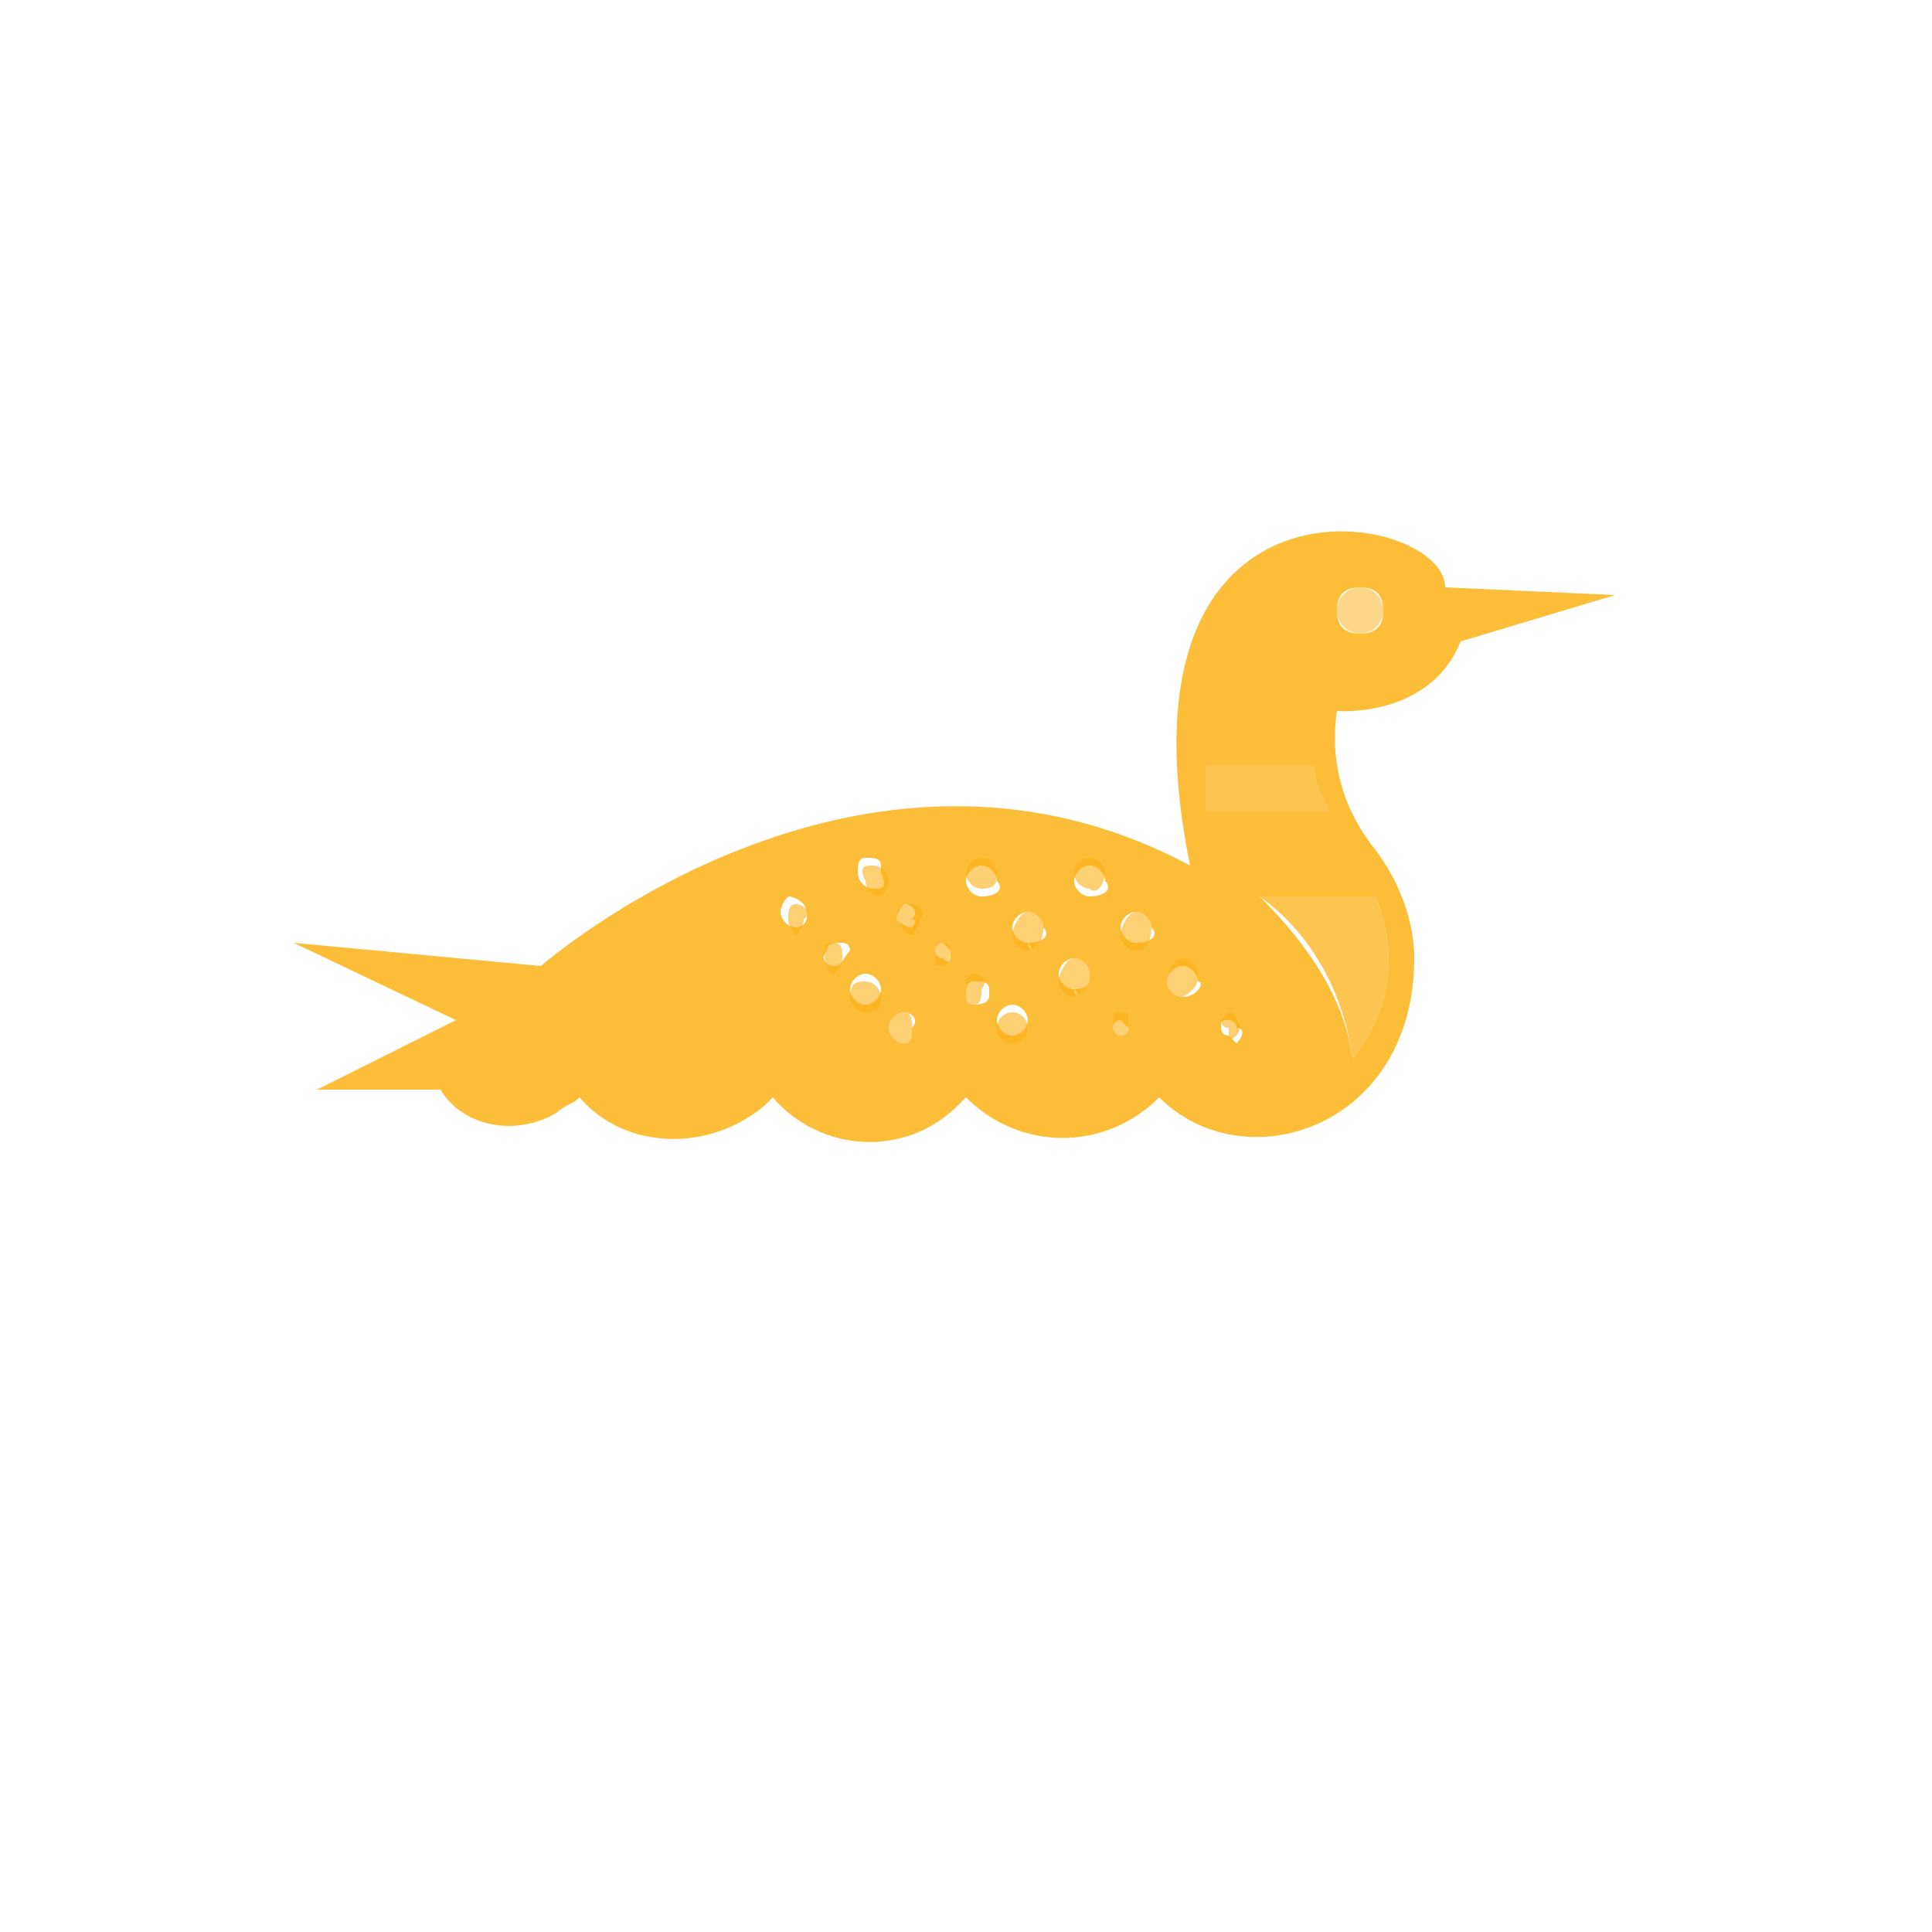
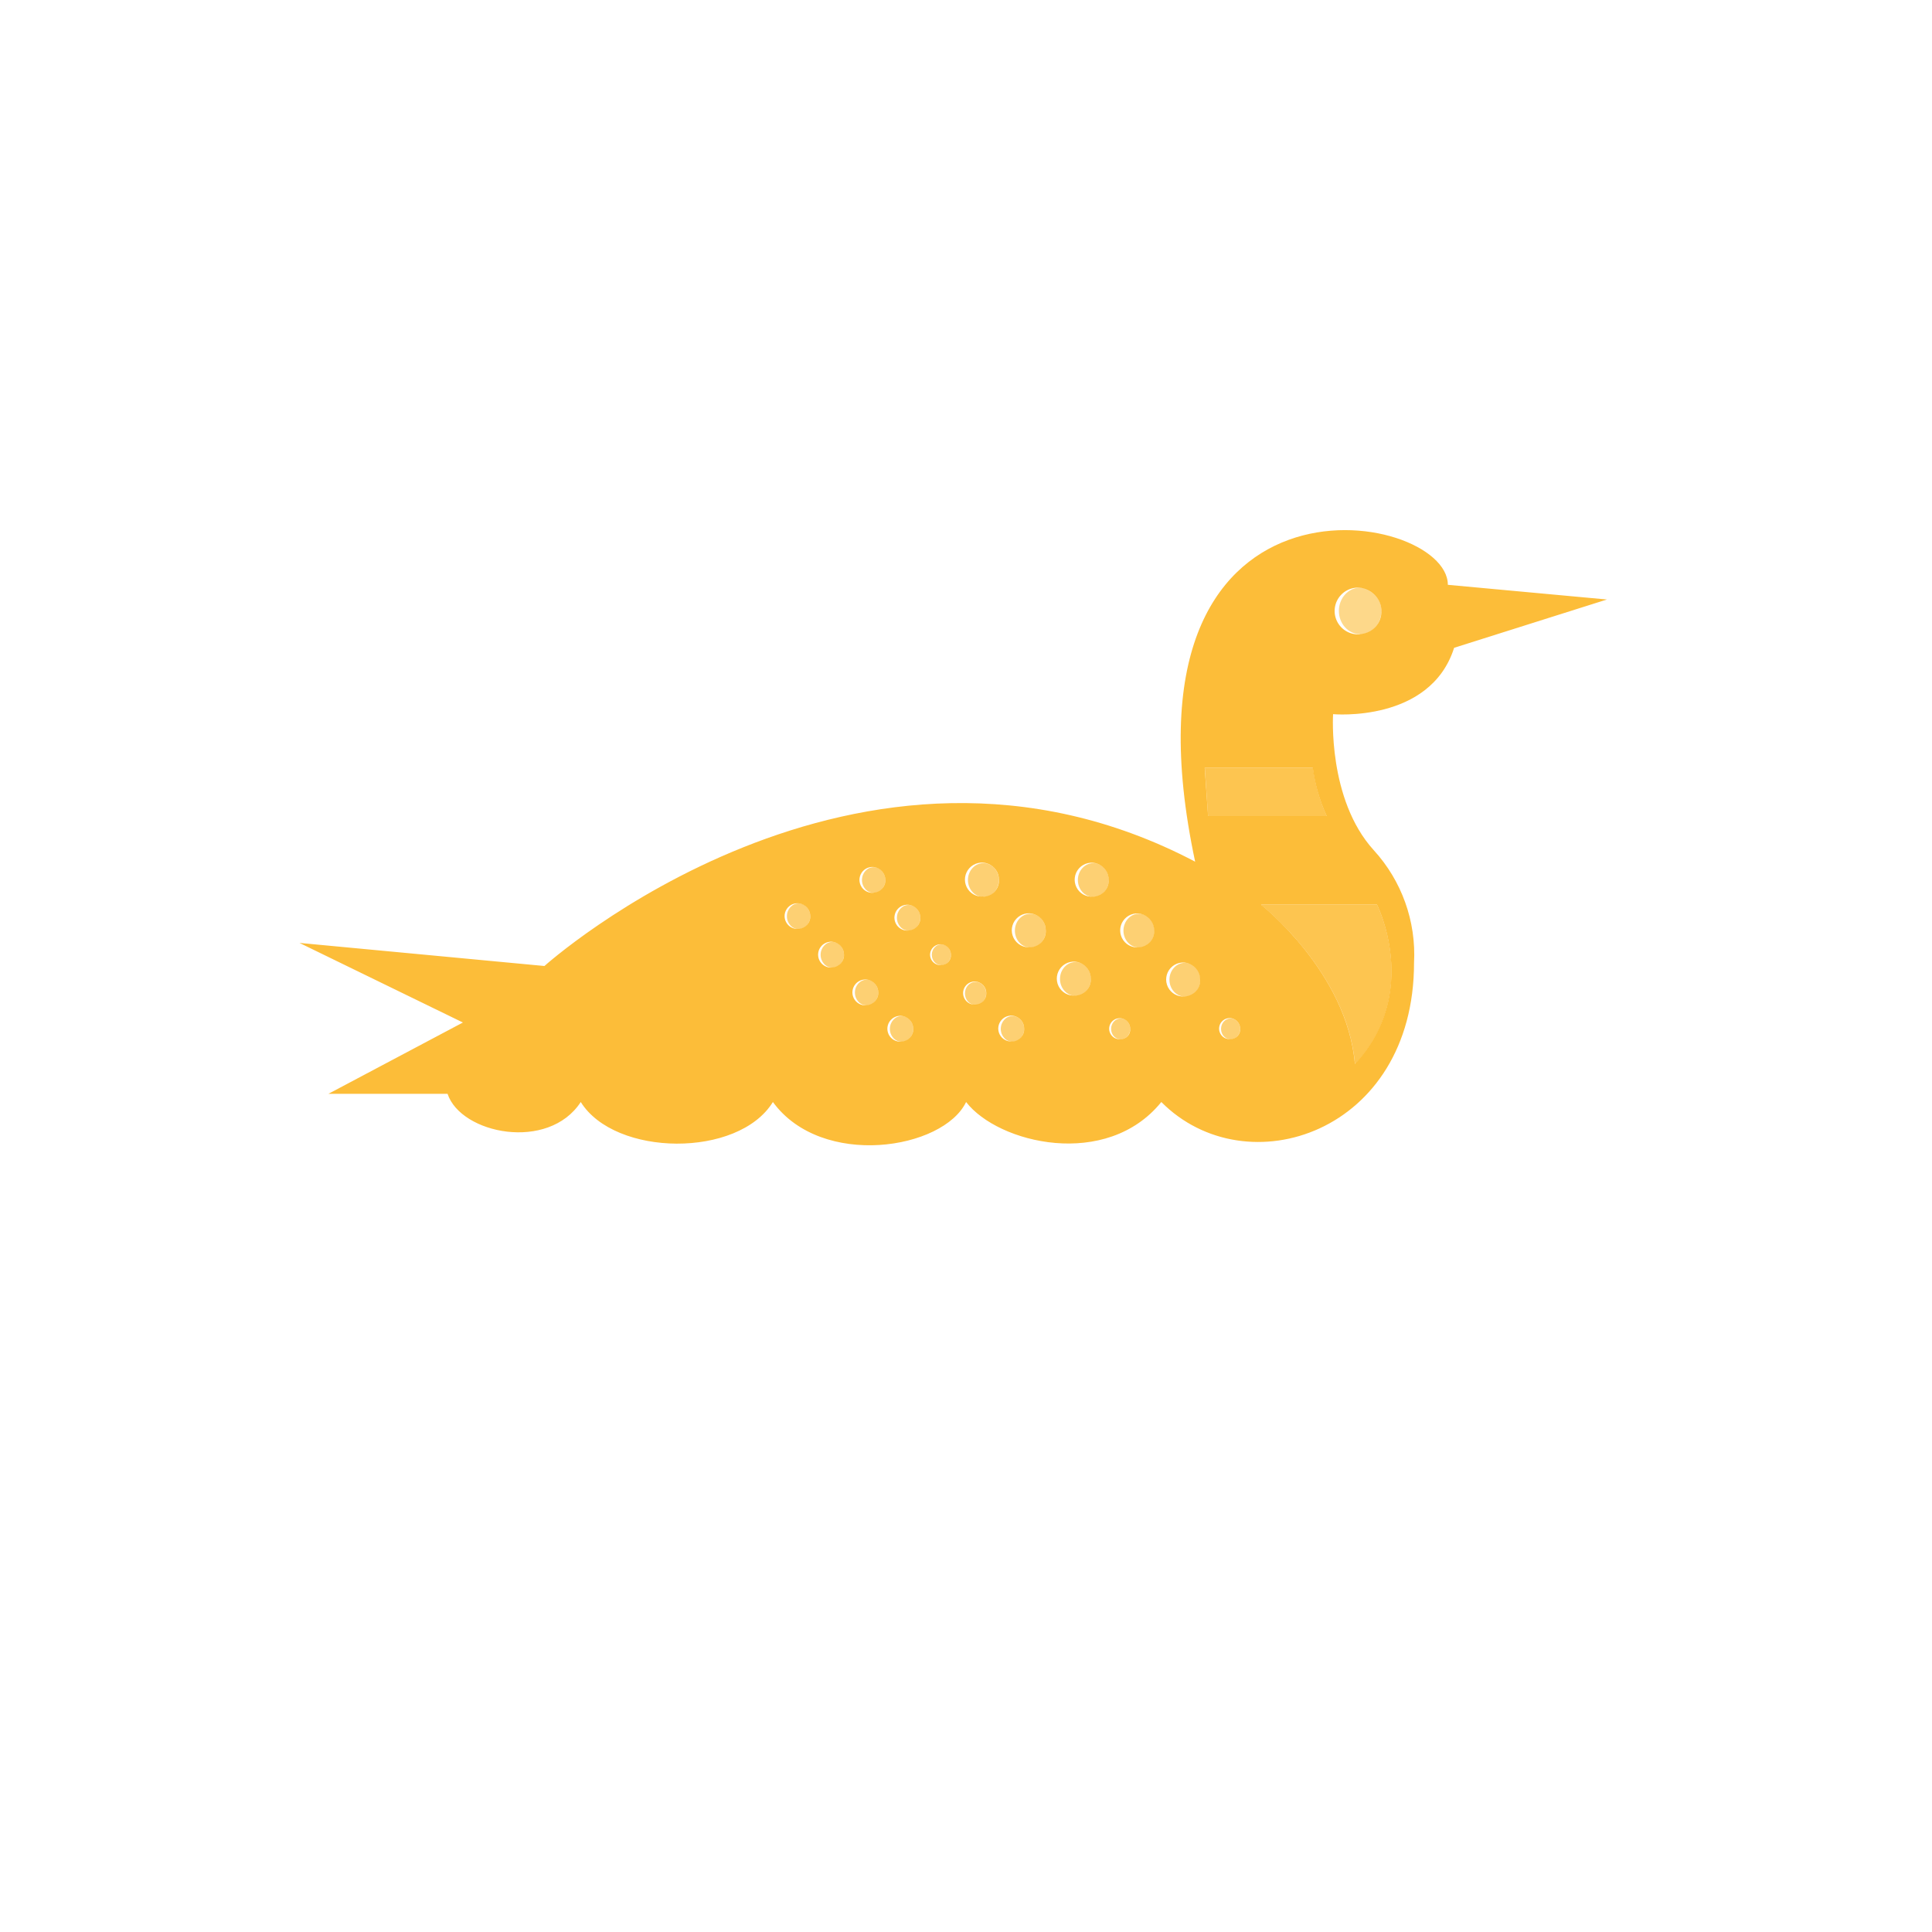
- <svg xmlns="http://www.w3.org/2000/svg" version="1.1" id="Layer_1" x="0px" y="0px" viewBox="0 0 25 25" enable-background="new 0 0 25 25" xml:space="preserve">
-   <ellipse opacity="0.5" fill="#FCB116" enable-background="new    " cx="17.6" cy="7.9" rx="0.3" ry="0.3" />
-   <path opacity="0.6" fill="#FCB116" enable-background="new    " d="M11.7,13.1c0.1,0,0.1,0.1,0.1,0.2c0,0.1,0,0.2-0.1,0.2l0,0  c-0.1,0-0.2-0.1-0.2-0.2S11.6,13.1,11.7,13.1z" />
-   <path opacity="0.75" fill="#FCB116" enable-background="new    " d="M15.6,9.9l0,0.6h1.6c-0.1-0.2-0.2-0.4-0.2-0.6H15.6z" />
-   <path opacity="0.75" fill="#FCB116" enable-background="new    " d="M16.3,11.6h1.5c0.3,0.7,0.2,1.5-0.3,2.1  C17.4,12.9,17,12.1,16.3,11.6z" />
-   <path opacity="0.6" fill="#FCB116" enable-background="new    " d="M11.2,12.7c0.1,0,0.2,0.1,0.2,0.2c0,0.1,0,0.2-0.2,0.2l0,0  c-0.1,0-0.2-0.1-0.2-0.2C11,12.7,11.1,12.7,11.2,12.7z" />
-   <path opacity="0.6" fill="#FCB116" enable-background="new    " d="M10.8,12.2c0.1,0,0.1,0.1,0.1,0.2c0,0.1-0.1,0.2-0.1,0.2l0,0  c-0.1,0-0.1-0.1-0.1-0.1C10.6,12.2,10.7,12.2,10.8,12.2z" />
-   <path opacity="0.6" fill="#FCB116" enable-background="new    " d="M10.3,11.7c0.1,0,0.2,0.1,0.1,0.2c0,0.1-0.1,0.2-0.1,0.2  s-0.1-0.1-0.1-0.2S10.2,11.7,10.3,11.7z" />
-   <path opacity="0.6" fill="#FCB116" enable-background="new    " d="M11.8,11.7c0.1,0,0.2,0.1,0.1,0.2c0,0.1-0.1,0.2-0.1,0.2  c-0.1,0-0.1-0.1-0.2-0.2C11.6,11.7,11.7,11.7,11.8,11.7z" />
-   <path opacity="0.6" fill="#FCB116" enable-background="new    " d="M11.3,11.2c0.1,0,0.2,0.1,0.2,0.2c0,0.1-0.1,0.2-0.1,0.2l0,0  c-0.1,0-0.2-0.1-0.2-0.2C11.1,11.2,11.2,11.2,11.3,11.2z" />
-   <ellipse opacity="0.6" fill="#FCB116" enable-background="new    " cx="13.1" cy="13.3" rx="0.2" ry="0.2" />
-   <path opacity="0.6" fill="#FCB116" enable-background="new    " d="M12.6,12.6c0.1,0,0.2,0.1,0.1,0.2c0,0.1,0,0.2-0.1,0.2v0  c-0.1,0-0.1-0.1-0.1-0.1C12.5,12.7,12.5,12.6,12.6,12.6z" />
-   <path opacity="0.6" fill="#FCB116" enable-background="new    " d="M12.2,12.2c0.1,0,0.1,0.1,0.1,0.1c0,0,0,0.2-0.1,0.2v0  c-0.1,0-0.1,0-0.1-0.1C12.1,12.2,12.1,12.2,12.2,12.2z" />
-   <path opacity="0.6" fill="#FCB116" enable-background="new    " d="M14.5,13.1c0.1,0,0.1,0,0.1,0.1c0,0.1,0,0.2-0.1,0.2l0,0  c-0.1,0-0.1,0-0.1-0.1C14.4,13.2,14.4,13.1,14.5,13.1z" />
-   <path opacity="0.6" fill="#FCB116" enable-background="new    " d="M15.9,13.1c0.1,0,0.1,0.1,0.1,0.1c0.1,0.1,0,0.2,0,0.2  c0,0-0.1,0.1-0.1,0c0,0,0-0.1,0-0.1c-0.1,0-0.1-0.1-0.1-0.1S15.9,13.1,15.9,13.1z" />
-   <path opacity="0.6" fill="#FCB116" enable-background="new    " d="M13.9,12.4c0.1,0,0.2,0.1,0.2,0.2c0,0.1,0,0.2-0.2,0.3l0,0  c-0.1,0-0.2-0.1-0.2-0.2S13.8,12.4,13.9,12.4z" />
-   <path opacity="0.6" fill="#FCB116" enable-background="new    " d="M13.3,11.8c0.1,0,0.2,0.1,0.2,0.2c0,0.1,0,0.2-0.2,0.3l0,0  c-0.1,0-0.2-0.1-0.2-0.2S13.2,11.8,13.3,11.8z" />
-   <path opacity="0.6" fill="#FCB116" enable-background="new    " d="M12.7,11.1c0.1,0,0.2,0.1,0.2,0.2c0,0.1,0,0.2-0.2,0.2v0  c-0.1,0-0.2-0.1-0.2-0.2C12.5,11.2,12.6,11.1,12.7,11.1z" />
-   <path opacity="0.6" fill="#FCB116" enable-background="new    " d="M14.1,11.1c0.1,0,0.2,0.1,0.2,0.2c0,0.1-0.1,0.3-0.2,0.2l0,0  c-0.1,0-0.2-0.1-0.2-0.2C13.9,11.2,14,11.1,14.1,11.1z" />
-   <path opacity="0.6" fill="#FCB116" enable-background="new    " d="M14.7,11.8c0.1,0,0.2,0.1,0.2,0.2c0,0.2-0.1,0.3-0.2,0.3l0,0  c-0.1,0-0.2-0.1-0.2-0.2S14.6,11.8,14.7,11.8z" />
-   <path opacity="0.6" fill="#FCB116" enable-background="new    " d="M15.3,12.4c0.1,0,0.2,0.1,0.2,0.2c0,0.1,0,0.2-0.2,0.3l0,0  c-0.1,0-0.2-0.1-0.2-0.2S15.2,12.4,15.3,12.4z" />
+ <svg xmlns="http://www.w3.org/2000/svg" id="Layer_1" data-name="Layer 1" viewBox="0 0 200 200">
+   <ellipse cx="140.8" cy="63.24" rx="2.2" ry="2.41" fill="#fcb116" opacity="0.5" />
+   <ellipse cx="93.33" cy="106.51" rx="1.21" ry="1.33" fill="#fcb116" opacity="0.6" />
+   <path d="M124.72,79.49l.34,5h12.29a17.32,17.32,0,0,1-1.43-5Z" fill="#fcb116" opacity="0.75" />
+   <path d="M130.56,93.68h12s4.57,9.07-2.29,16.5C139.48,100.67,130.56,93.68,130.56,93.68Z" fill="#fcb116" opacity="0.75" />
+   <ellipse cx="89.71" cy="102.75" rx="1.21" ry="1.33" fill="#fcb116" opacity="0.6" />
+   <ellipse cx="86.16" cy="98.84" rx="1.21" ry="1.33" fill="#fcb116" opacity="0.6" />
+   <ellipse cx="82.67" cy="94.85" rx="1.21" ry="1.33" fill="#fcb116" opacity="0.6" />
+   <ellipse cx="94.06" cy="95.01" rx="1.21" ry="1.33" fill="#fcb116" opacity="0.6" />
+   <ellipse cx="90.44" cy="91.1" rx="1.21" ry="1.33" fill="#fcb116" opacity="0.6" />
+   <ellipse cx="104.81" cy="106.51" rx="1.21" ry="1.33" fill="#fcb116" opacity="0.6" />
+   <ellipse cx="100.99" cy="102.84" rx="1.1" ry="1.2" fill="#fcb116" opacity="0.6" />
+   <ellipse cx="97.45" cy="98.84" rx="0.99" ry="1.08" fill="#fcb116" opacity="0.6" />
+   <ellipse cx="116.01" cy="106.51" rx="0.99" ry="1.08" fill="#fcb116" opacity="0.6" />
+   <ellipse cx="127.39" cy="106.51" rx="0.99" ry="1.08" fill="#fcb116" opacity="0.6" />
+   <ellipse cx="111.33" cy="101.34" rx="1.6" ry="1.75" fill="#fcb116" opacity="0.6" />
+   <ellipse cx="106.66" cy="96.34" rx="1.6" ry="1.75" fill="#fcb116" opacity="0.6" />
+   <ellipse cx="101.8" cy="91.1" rx="1.6" ry="1.75" fill="#fcb116" opacity="0.6" />
+   <ellipse cx="113.18" cy="91.1" rx="1.6" ry="1.75" fill="#fcb116" opacity="0.6" />
+   <ellipse cx="117.9" cy="96.34" rx="1.6" ry="1.75" fill="#fcb116" opacity="0.6" />
+   <ellipse cx="122.66" cy="101.42" rx="1.6" ry="1.75" fill="#fcb116" opacity="0.6" />
  <g opacity="0.85">
-     <path fill="#FCB116" d="M18.7,7.6c0-1-4.4-1.8-3.3,3.6C11.1,8.9,7,12.5,7,12.5l-3.2-0.3l2.1,1l-1.8,0.9h1.6c0.3,0.5,1,0.6,1.5,0.3   c0.1-0.1,0.2-0.1,0.3-0.2c0.6,0.7,1.7,0.7,2.4,0.1c0,0,0,0,0.1-0.1c0.6,0.7,1.7,0.8,2.4,0.1c0,0,0.1-0.1,0.1-0.1   c0.7,0.7,1.8,0.7,2.5,0c0,0,0,0,0,0c1.1,1.1,3.3,0.4,3.3-1.8c0-0.5-0.2-1-0.5-1.4c-0.4-0.5-0.6-1.1-0.5-1.8c0,0,1.2,0.1,1.6-0.9   l2-0.6L18.7,7.6z M10.3,12c-0.1,0-0.2-0.1-0.2-0.2c0,0,0,0,0,0c0-0.1,0.1-0.2,0.1-0.2c0.1,0,0.2,0.1,0.2,0.1c0,0,0,0,0,0   C10.5,11.9,10.4,12,10.3,12C10.3,12,10.3,12,10.3,12z M10.8,12.5c-0.1,0-0.2-0.1-0.1-0.2c0-0.1,0.1-0.1,0.2-0.1   c0.1,0,0.1,0.1,0.1,0.1C10.9,12.4,10.9,12.5,10.8,12.5C10.8,12.5,10.8,12.5,10.8,12.5L10.8,12.5z M11.2,13c-0.1,0-0.2-0.1-0.2-0.2   c0-0.1,0.1-0.2,0.2-0.2c0.1,0,0.2,0.1,0.2,0.2c0,0,0,0,0,0C11.4,12.9,11.3,13,11.2,13C11.2,13,11.2,13,11.2,13L11.2,13z M11.3,11.5   c-0.1,0-0.2-0.1-0.2-0.2c0-0.1,0-0.2,0.1-0.2c0.1,0,0.2,0,0.2,0.1c0,0,0,0.1,0,0.1C11.5,11.5,11.4,11.5,11.3,11.5   C11.3,11.5,11.3,11.5,11.3,11.5L11.3,11.5z M11.7,13.5c-0.1,0-0.2-0.1-0.2-0.2c0-0.1,0.1-0.2,0.2-0.2c0.1,0,0.2,0.1,0.1,0.2   C11.8,13.4,11.8,13.5,11.7,13.5C11.7,13.5,11.7,13.5,11.7,13.5L11.7,13.5z M11.8,12c-0.1,0-0.2-0.1-0.2-0.1c0,0,0,0,0,0   c0-0.1,0.1-0.2,0.1-0.2c0,0,0,0,0,0c0.1,0,0.2,0.1,0.1,0.2C11.9,11.9,11.8,12,11.8,12C11.8,12,11.8,12,11.8,12z M12.2,12.4   c-0.1,0-0.1-0.1-0.1-0.1c0,0,0,0,0,0c0-0.1,0.1-0.1,0.1-0.1s0.1,0.1,0.1,0.1c0,0,0,0,0,0C12.3,12.4,12.3,12.5,12.2,12.4   C12.2,12.5,12.2,12.5,12.2,12.4L12.2,12.4z M12.6,13c-0.1,0-0.1-0.1-0.1-0.1c0,0,0,0,0,0c0-0.1,0-0.2,0.1-0.2c0.1,0,0.2,0,0.2,0.1   c0,0,0,0,0,0.1C12.8,12.9,12.8,13,12.6,13C12.7,13,12.6,13,12.6,13L12.6,13z M12.7,11.6c-0.1,0-0.2-0.1-0.2-0.2c0,0,0,0,0,0   c0-0.1,0.1-0.2,0.2-0.2s0.2,0.1,0.2,0.2c0,0,0,0,0,0C13,11.5,12.9,11.6,12.7,11.6C12.8,11.6,12.7,11.6,12.7,11.6L12.7,11.6z    M13.1,13.4c-0.1,0-0.2-0.1-0.2-0.2s0.1-0.2,0.2-0.2s0.2,0.1,0.2,0.2S13.2,13.4,13.1,13.4z M13.3,12.2c-0.1,0-0.2-0.1-0.2-0.2   c0-0.1,0.1-0.2,0.2-0.2c0.1,0,0.2,0.1,0.2,0.2c0,0,0,0,0,0C13.6,12.1,13.5,12.2,13.3,12.2C13.4,12.3,13.3,12.3,13.3,12.2L13.3,12.2   z M13.9,12.8c-0.1,0-0.2-0.1-0.2-0.2c0,0,0,0,0,0c0-0.1,0.1-0.2,0.2-0.2s0.2,0.1,0.2,0.2c0,0,0,0,0,0   C14.1,12.7,14.1,12.8,13.9,12.8C14,12.9,13.9,12.9,13.9,12.8L13.9,12.8z M14.1,11.6c-0.1,0-0.2-0.1-0.2-0.2c0,0,0,0,0,0   c0-0.1,0.1-0.2,0.2-0.2s0.2,0.1,0.2,0.2c0,0,0,0,0,0C14.4,11.5,14.3,11.6,14.1,11.6C14.2,11.6,14.2,11.6,14.1,11.6L14.1,11.6z    M14.5,13.4c-0.1,0-0.1-0.1-0.1-0.1c0,0,0,0,0,0c0-0.1,0.1-0.1,0.1-0.1s0.1,0.1,0.1,0.1c0,0,0,0,0,0C14.6,13.3,14.6,13.4,14.5,13.4   C14.5,13.4,14.5,13.4,14.5,13.4L14.5,13.4z M14.7,12.2c-0.1,0-0.2-0.1-0.2-0.2c0-0.1,0.1-0.2,0.2-0.2c0.1,0,0.2,0.1,0.2,0.2   c0,0,0,0,0,0C15,12.1,14.9,12.2,14.7,12.2C14.8,12.3,14.8,12.3,14.7,12.2L14.7,12.2z M15.3,12.9c-0.1,0-0.2-0.1-0.2-0.2   c0,0,0,0,0,0c0-0.1,0.1-0.2,0.2-0.2s0.2,0.1,0.2,0.2c0,0,0,0,0,0C15.6,12.7,15.5,12.9,15.3,12.9C15.4,12.9,15.3,12.9,15.3,12.9   L15.3,12.9z M15.6,9.9H17c0,0.2,0.1,0.4,0.2,0.6h-1.6L15.6,9.9z M15.9,13.4c-0.1,0-0.1-0.1-0.1-0.1c0,0,0,0,0,0   c0-0.1,0-0.1,0.1-0.1c0,0,0,0,0,0c0.1,0,0.1,0.1,0.1,0.1l0,0c0.1,0,0.1,0.1,0,0.2C16,13.5,16,13.5,15.9,13.4L15.9,13.4z M17.8,11.6   c0.3,0.7,0.2,1.5-0.3,2.1c-0.1-0.8-0.6-1.5-1.2-2.1H17.8z M17.6,8.2c-0.2,0-0.3-0.1-0.3-0.3c0,0,0,0,0,0c0-0.2,0.1-0.3,0.3-0.3   c0.2,0,0.3,0.1,0.3,0.3C17.9,8.1,17.8,8.2,17.6,8.2C17.6,8.2,17.6,8.2,17.6,8.2z" />
+     <path d="M149.88,60.54c0-7.87-35.24-14.09-26.16,28.66C88.78,70.84,56.36,100,56.36,100L31,97.61l16.92,8.24L34,113.23H46.33c1.38,4.16,10.43,6,13.79.85,3.53,5.67,16.3,5.82,19.89,0,5.06,6.93,17.63,4.93,20,0,3.32,4.3,14.54,7,20.21,0,8.79,8.86,26.16,3.23,26.16-14.41A16,16,0,0,0,142.2,88C137.43,82.74,138,73.93,138,73.93s10.06.92,12.53-6.87l15.82-5ZM82.66,96.16a1.33,1.33,0,1,1,1.22-1.33A1.28,1.28,0,0,1,82.66,96.16Zm3.5,4a1.34,1.34,0,1,1,1.21-1.33A1.28,1.28,0,0,1,86.16,100.15Zm3.55,3.91a1.34,1.34,0,1,1,1.21-1.33A1.28,1.28,0,0,1,89.71,104.06Zm.73-11.65a1.34,1.34,0,1,1,1.21-1.33A1.27,1.27,0,0,1,90.44,92.41Zm2.89,15.41a1.34,1.34,0,1,1,1.21-1.33A1.27,1.27,0,0,1,93.33,107.82Zm.73-11.5A1.34,1.34,0,1,1,95.27,95,1.27,1.27,0,0,1,94.06,96.32Zm3.38,3.58a1.08,1.08,0,1,1,1-1.08A1,1,0,0,1,97.44,99.9ZM101,104a1.2,1.2,0,1,1,1.1-1.2A1.15,1.15,0,0,1,101,104Zm.81-11.19a1.76,1.76,0,1,1,1.6-1.75A1.67,1.67,0,0,1,101.8,92.83Zm3,15a1.34,1.34,0,1,1,1.21-1.33A1.28,1.28,0,0,1,104.81,107.82Zm1.85-9.75a1.76,1.76,0,1,1,1.6-1.75A1.68,1.68,0,0,1,106.66,98.07Zm4.66,5a1.76,1.76,0,1,1,1.6-1.75A1.67,1.67,0,0,1,111.32,103.07Zm1.85-10.24a1.76,1.76,0,1,1,1.6-1.75A1.67,1.67,0,0,1,113.17,92.83ZM116,107.58a1.09,1.09,0,1,1,1-1.09A1,1,0,0,1,116,107.58Zm1.89-9.51a1.76,1.76,0,1,1,1.59-1.75A1.67,1.67,0,0,1,117.9,98.07Zm4.76,5.08a1.76,1.76,0,1,1,1.59-1.75A1.67,1.67,0,0,1,122.66,103.15Zm2.06-23.67h11.19a17.51,17.51,0,0,0,1.44,5H125.06Zm2.67,28.09a1.09,1.09,0,1,1,1-1.08A1,1,0,0,1,127.39,107.57Zm15.17-13.91s4.57,9.07-2.29,16.5c-.8-9.51-9.71-16.5-9.71-16.5Zm-1.76-28A2.42,2.42,0,1,1,143,63.22,2.32,2.32,0,0,1,140.8,65.64Z" fill="#fcb116" />
  </g>
</svg>
